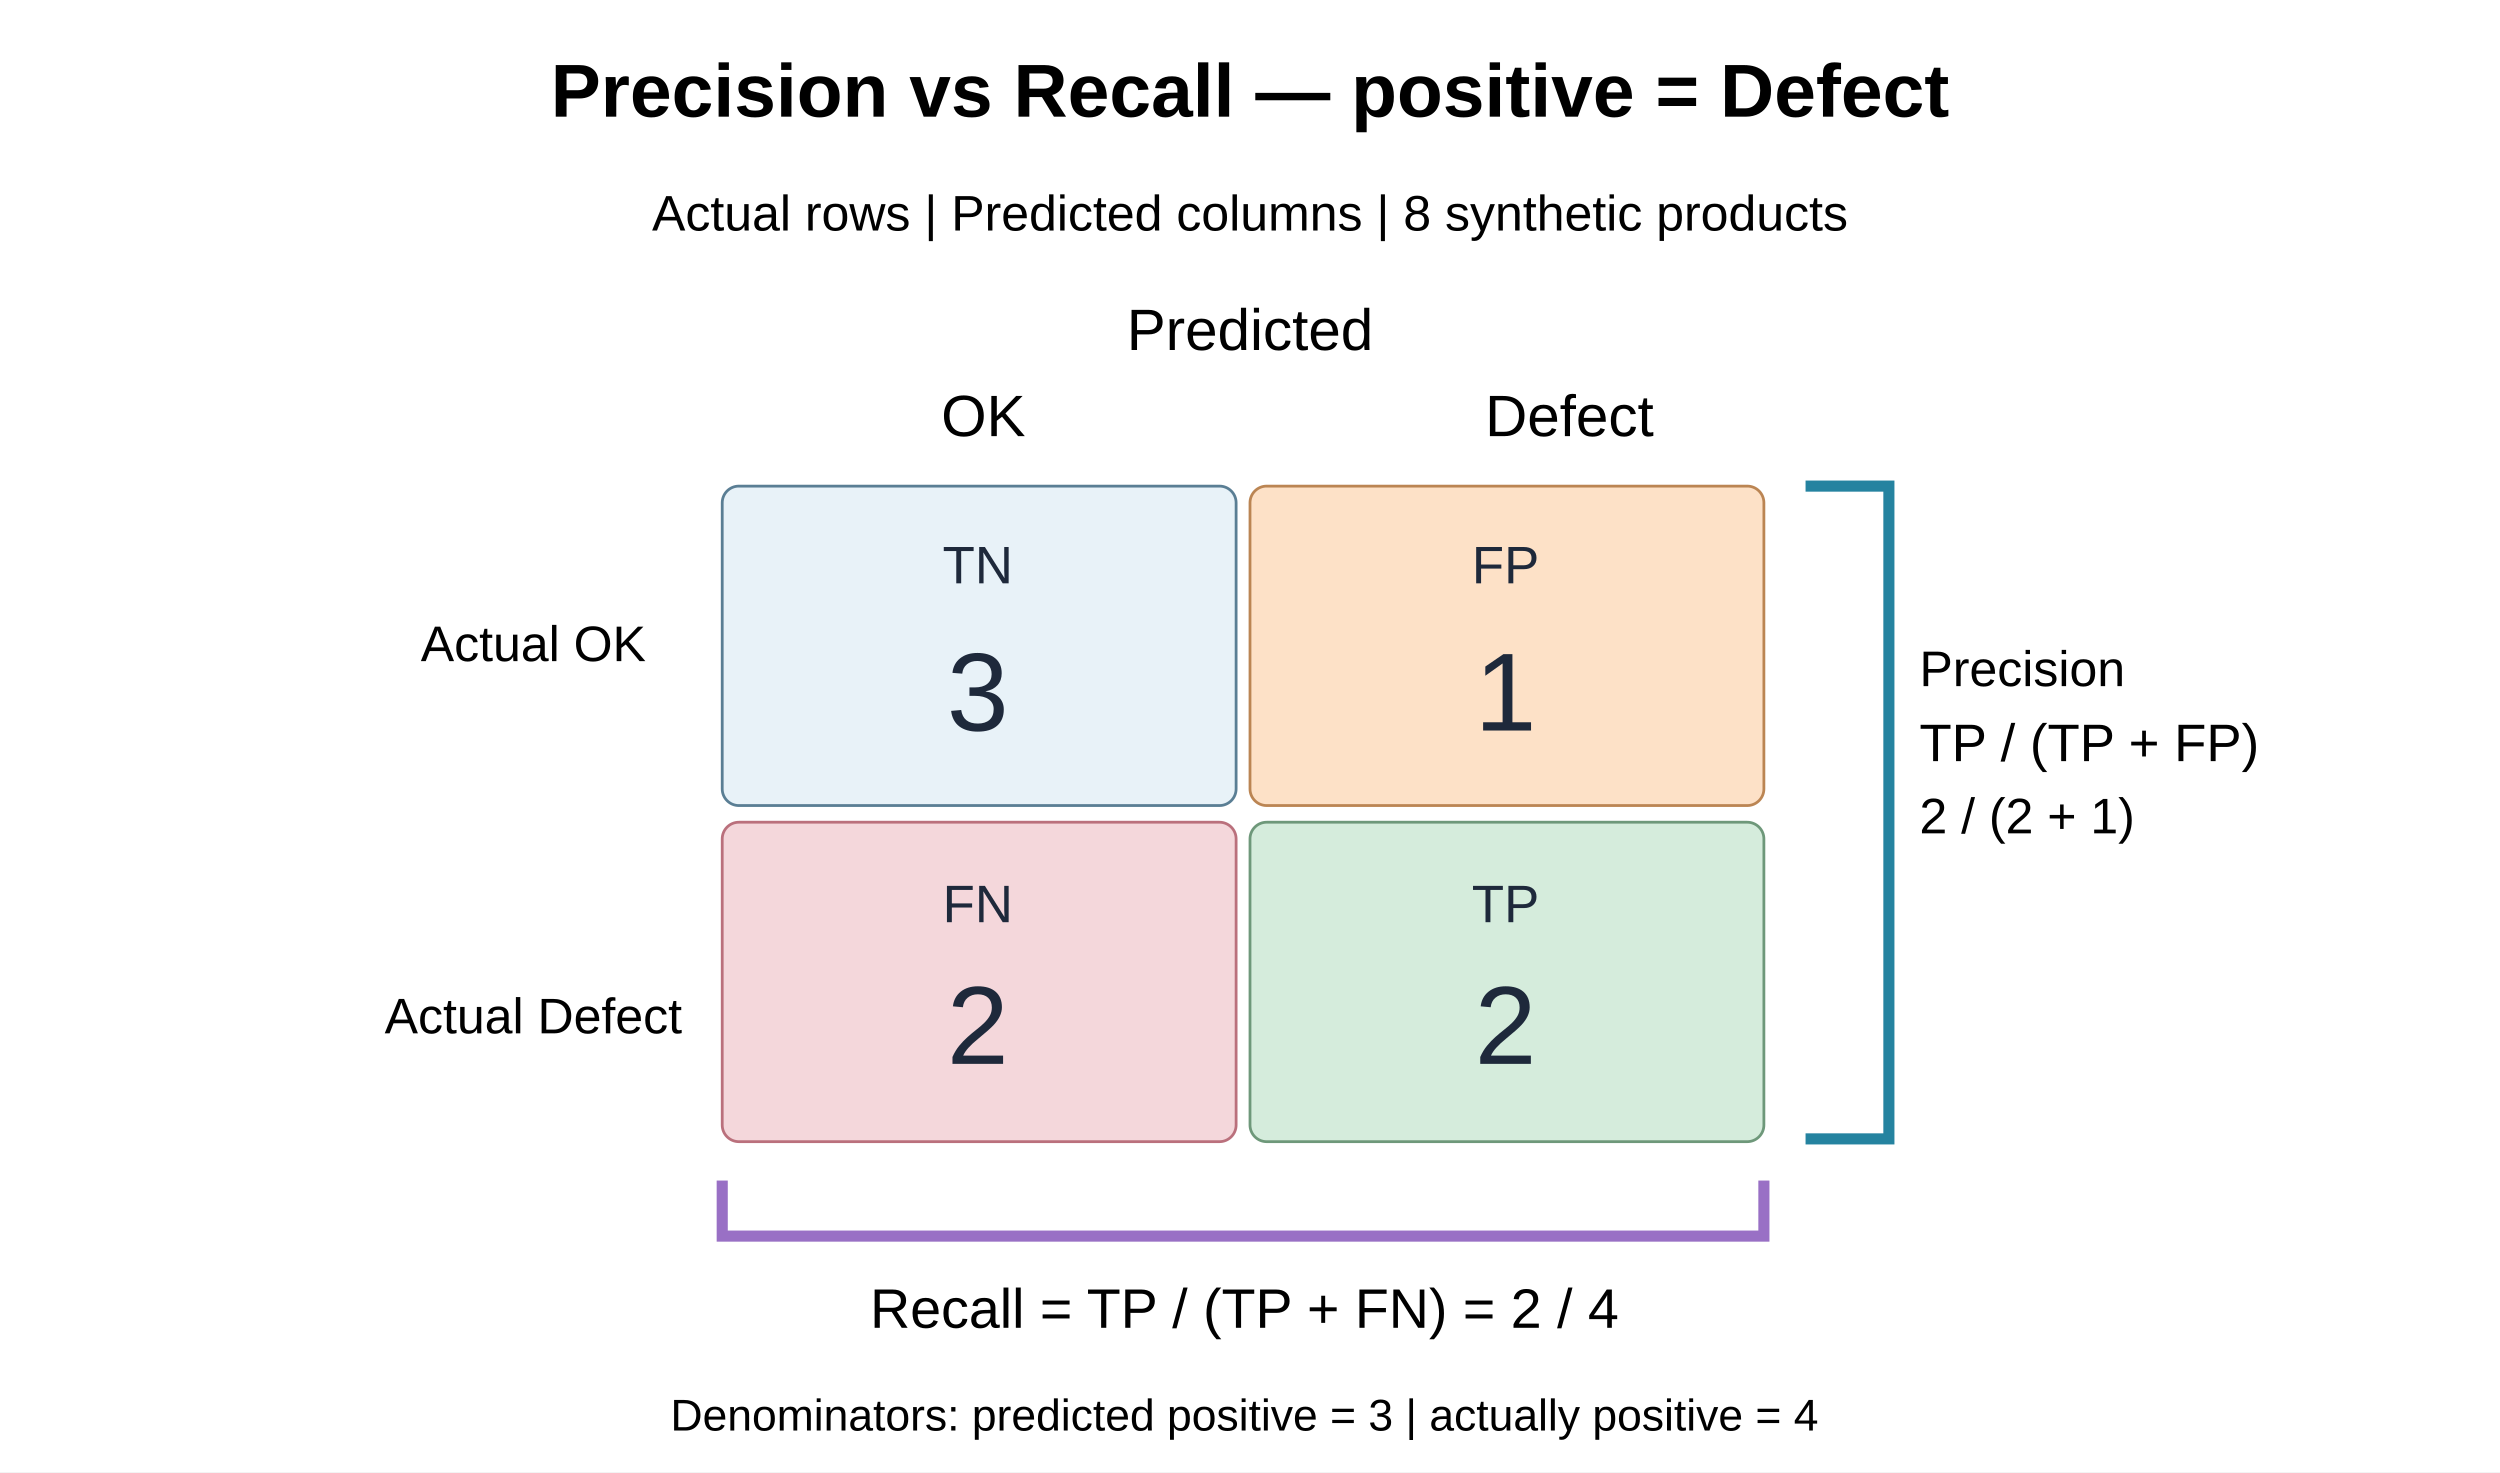
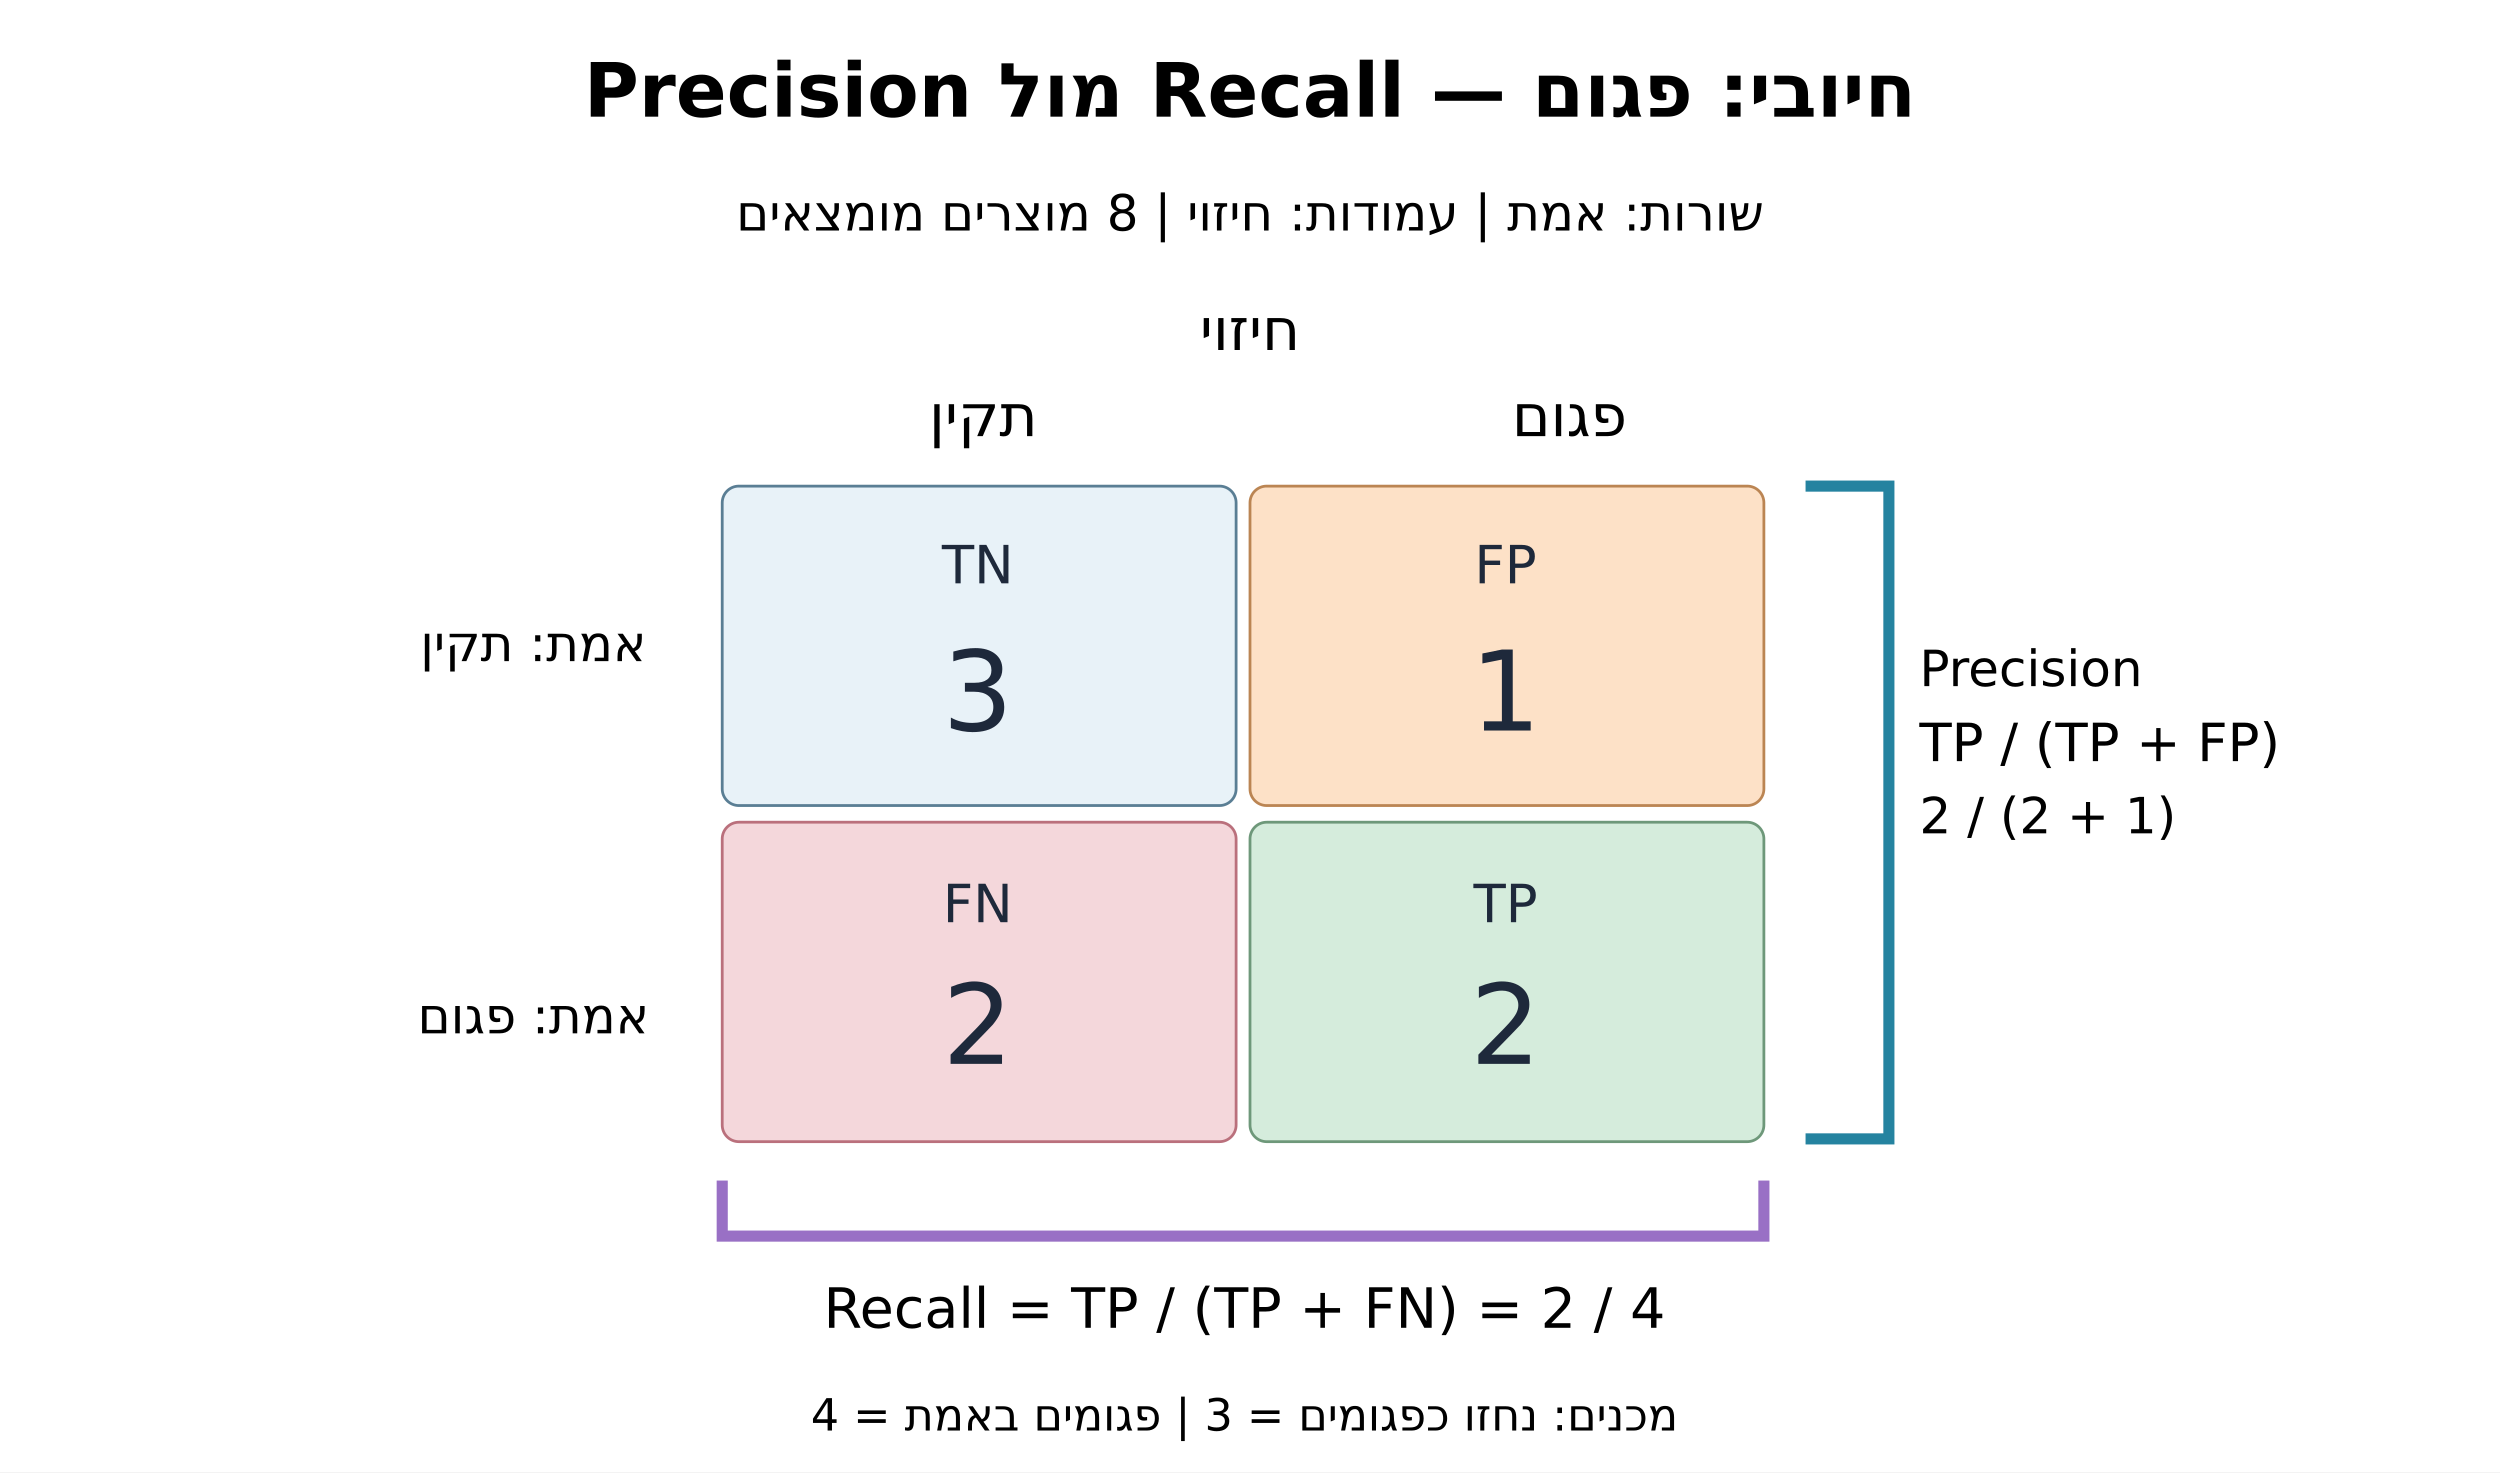
<svg xmlns="http://www.w3.org/2000/svg" viewBox="0 0 900 530">
  <rect width="900" height="530" fill="#fff" />
-   <text x="450" y="42" font-size="27" font-family="Arial" text-anchor="middle" font-weight="bold">Precision vs Recall — positive = Defect</text>
-   <text x="450" y="83" font-size="18" font-family="Arial" text-anchor="middle">Actual rows | Predicted columns | 8 synthetic products</text>
-   <text x="450" y="126" font-size="21" font-family="Arial" text-anchor="middle">Predicted</text>
-   <text x="354" y="157" font-size="21" font-family="Arial" text-anchor="middle">OK</text>
-   <text x="565" y="157" font-size="21" font-family="Arial" text-anchor="middle">Defect</text>
-   <text x="192" y="238" font-size="18" font-family="Arial" text-anchor="middle">Actual OK</text>
-   <text x="192" y="372" font-size="18" font-family="Arial" text-anchor="middle">Actual Defect</text>
+   <text x="450" y="42" font-size="27" font-family="DejaVu Sans,Arial" text-anchor="middle" font-weight="bold">Precision מול Recall — חיובי: פגום</text>
+   <text x="450" y="83" font-size="18" font-family="DejaVu Sans,Arial" text-anchor="middle">שורות: אמת | עמודות: חיזוי | 8 מוצרים מומצאים</text>
+   <text x="450" y="126" font-size="21" font-family="DejaVu Sans,Arial" text-anchor="middle">חיזוי</text>
+   <text x="354" y="157" font-size="21" font-family="DejaVu Sans,Arial" text-anchor="middle">תקין</text>
+   <text x="565" y="157" font-size="21" font-family="DejaVu Sans,Arial" text-anchor="middle">פגום</text>
+   <text x="192" y="238" font-size="18" font-family="DejaVu Sans,Arial" text-anchor="middle">אמת: תקין</text>
+   <text x="192" y="372" font-size="18" font-family="DejaVu Sans,Arial" text-anchor="middle">אמת: פגום</text>
  <rect x="260" y="175" width="185" height="115" rx="6" fill="#e8f2f8" stroke="#5a7e94" />
  <rect x="450" y="175" width="185" height="115" rx="6" fill="#fde1c7" stroke="#bb8553" />
  <rect x="260" y="296" width="185" height="115" rx="6" fill="#f4d7db" stroke="#ba707c" />
  <rect x="450" y="296" width="185" height="115" rx="6" fill="#d5ecdc" stroke="#6e987a" />
-   <g fill="#1e293b" font-family="Arial" text-anchor="middle">
+   <g fill="#1e293b" font-family="DejaVu Sans,Arial" text-anchor="middle">
    <text x="352" y="210" font-size="19">TN</text>
    <text x="352" y="263" font-size="40">3</text>
    <text x="542" y="210" font-size="19">FP</text>
    <text x="542" y="263" font-size="40">1</text>
    <text x="352" y="332" font-size="19">FN</text>
    <text x="352" y="383" font-size="40">2</text>
    <text x="542" y="332" font-size="19">TP</text>
    <text x="542" y="383" font-size="40">2</text>
  </g>
  <path d="M650 175 H680 V410 H650" fill="none" stroke="#2583a0" stroke-width="4" />
-   <text x="691" y="247" font-size="18" font-family="Arial">Precision</text>
-   <text x="691" y="274" font-size="19" font-family="Arial">TP / (TP + FP)</text>
-   <text x="691" y="300" font-size="18" font-family="Arial">2 / (2 + 1)</text>
+   <text x="691" y="247" font-size="18" font-family="DejaVu Sans,Arial">Precision</text>
+   <text x="691" y="274" font-size="19" font-family="DejaVu Sans,Arial">TP / (TP + FP)</text>
+   <text x="691" y="300" font-size="18" font-family="DejaVu Sans,Arial">2 / (2 + 1)</text>
  <path d="M260 425 V445 H635 V425" fill="none" stroke="#9970c5" stroke-width="4" />
-   <text x="448" y="478" font-size="20" text-anchor="middle" font-family="Arial">Recall = TP / (TP + FN) = 2 / 4</text>
-   <text x="448" y="515" font-size="16" font-family="Arial" text-anchor="middle">Denominators: predicted positive = 3 | actually positive = 4</text>
+   <text x="448" y="478" font-size="20" text-anchor="middle" font-family="DejaVu Sans,Arial">Recall = TP / (TP + FN) = 2 / 4</text>
+   <text x="448" y="515" font-size="16" font-family="DejaVu Sans,Arial" text-anchor="middle">מכנים: נחזו כפגומים = 3 | פגומים באמת = 4</text>
</svg>
